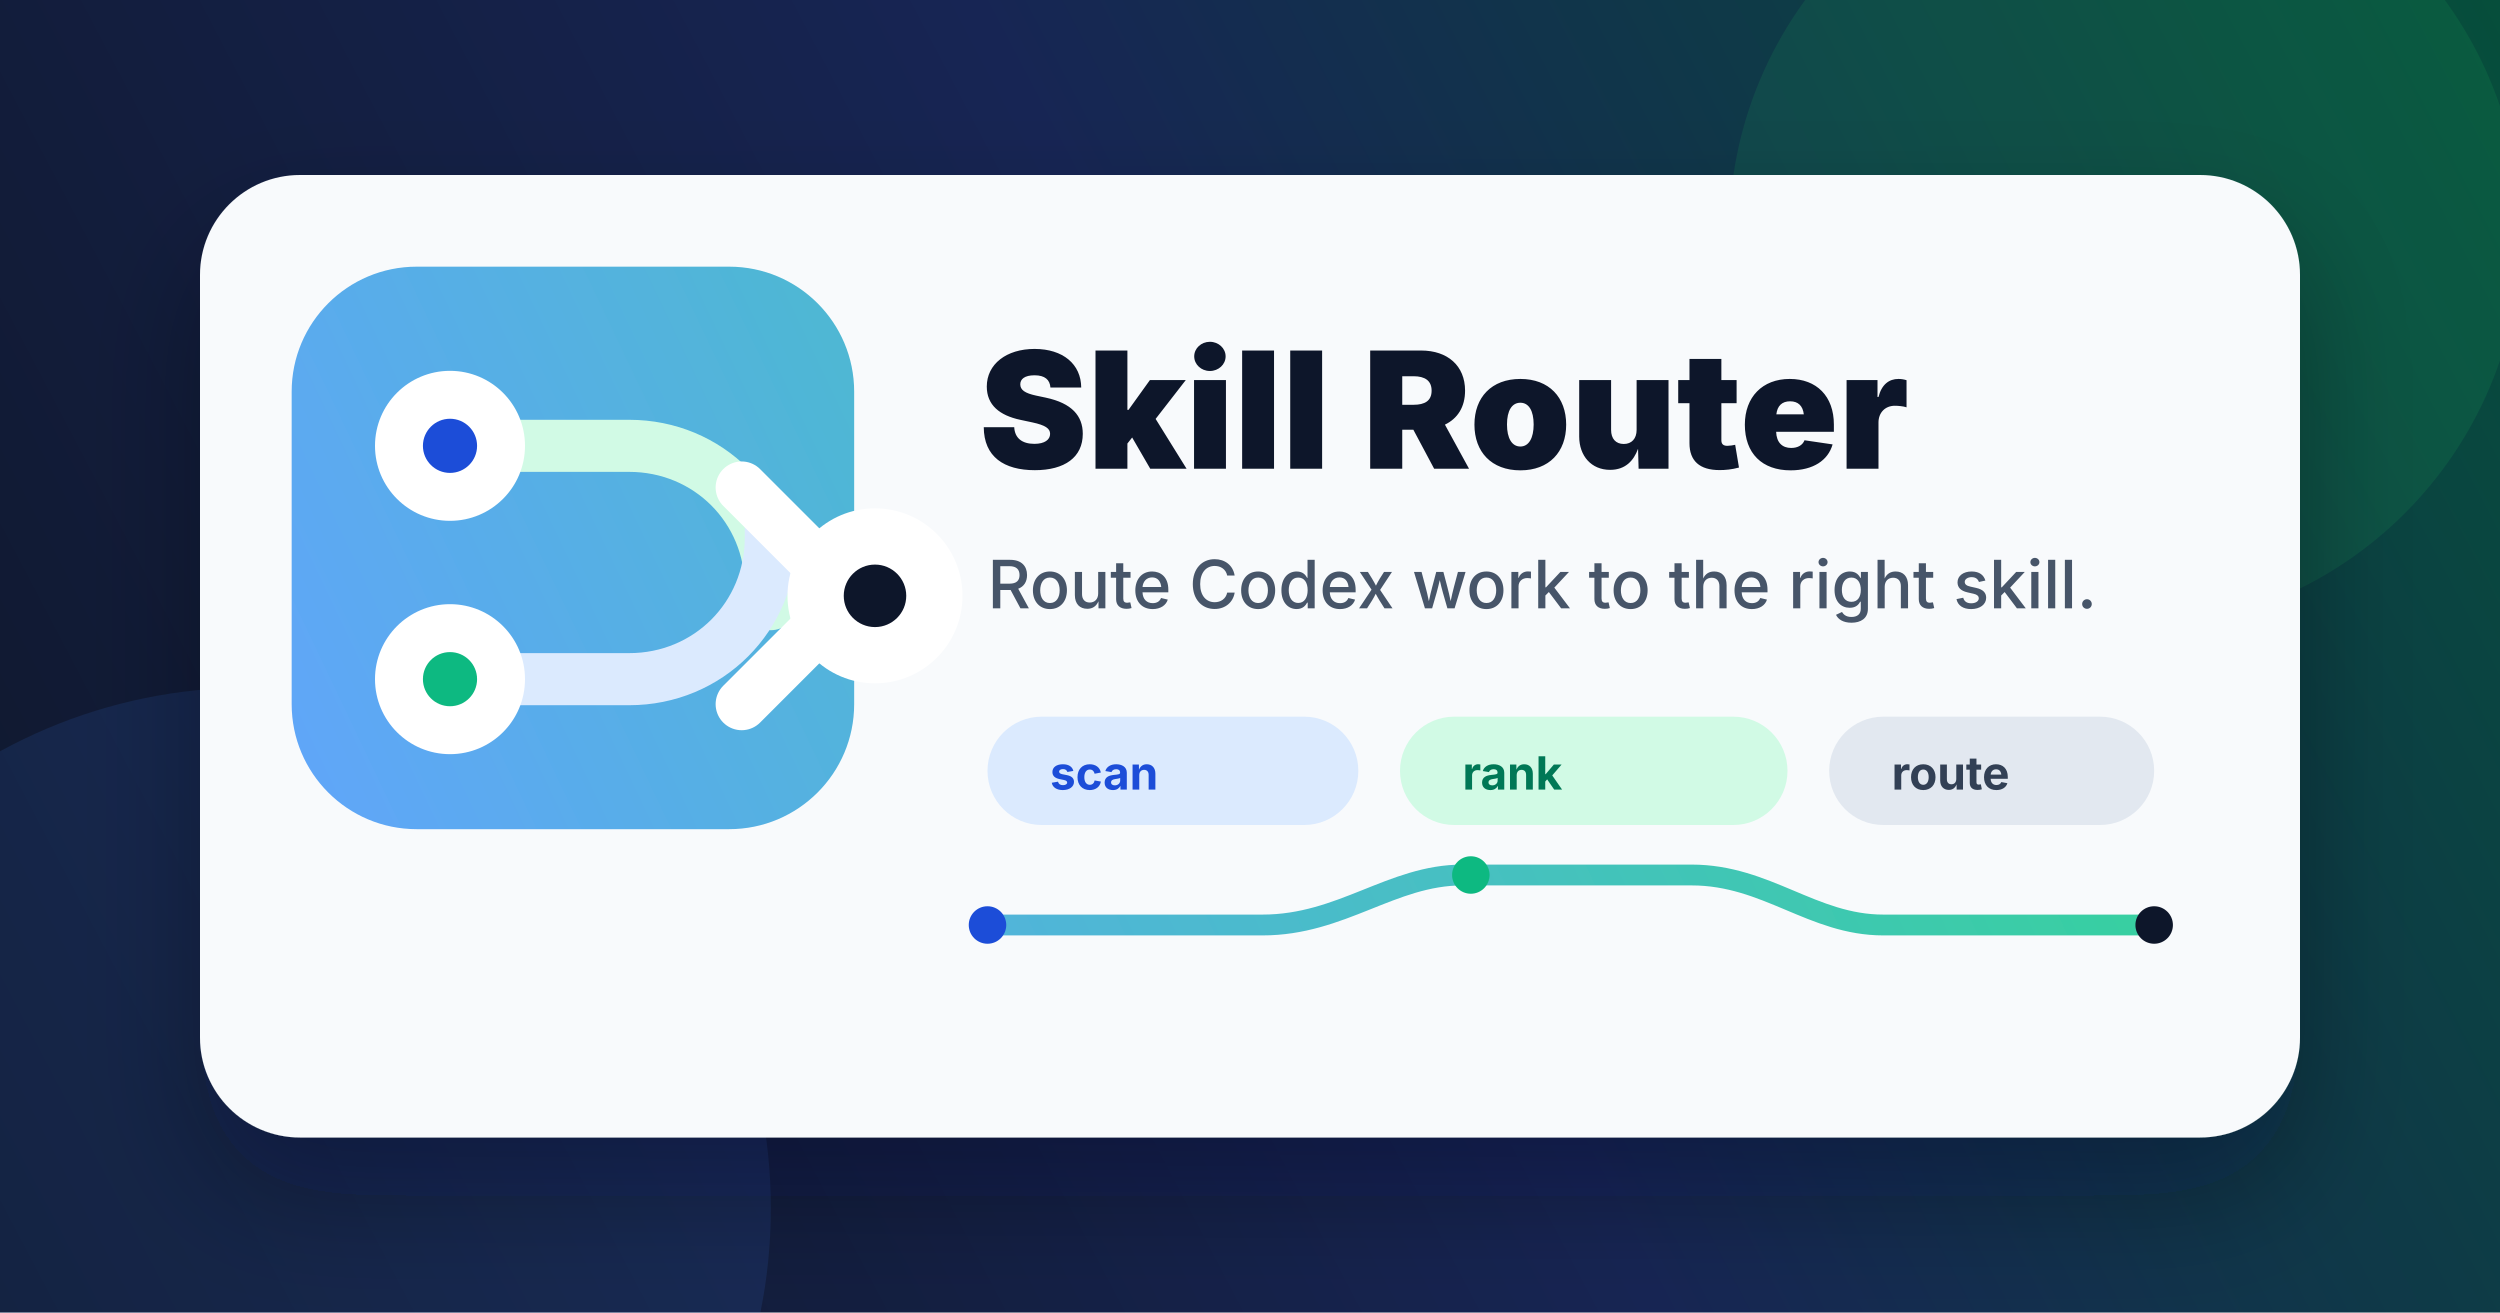
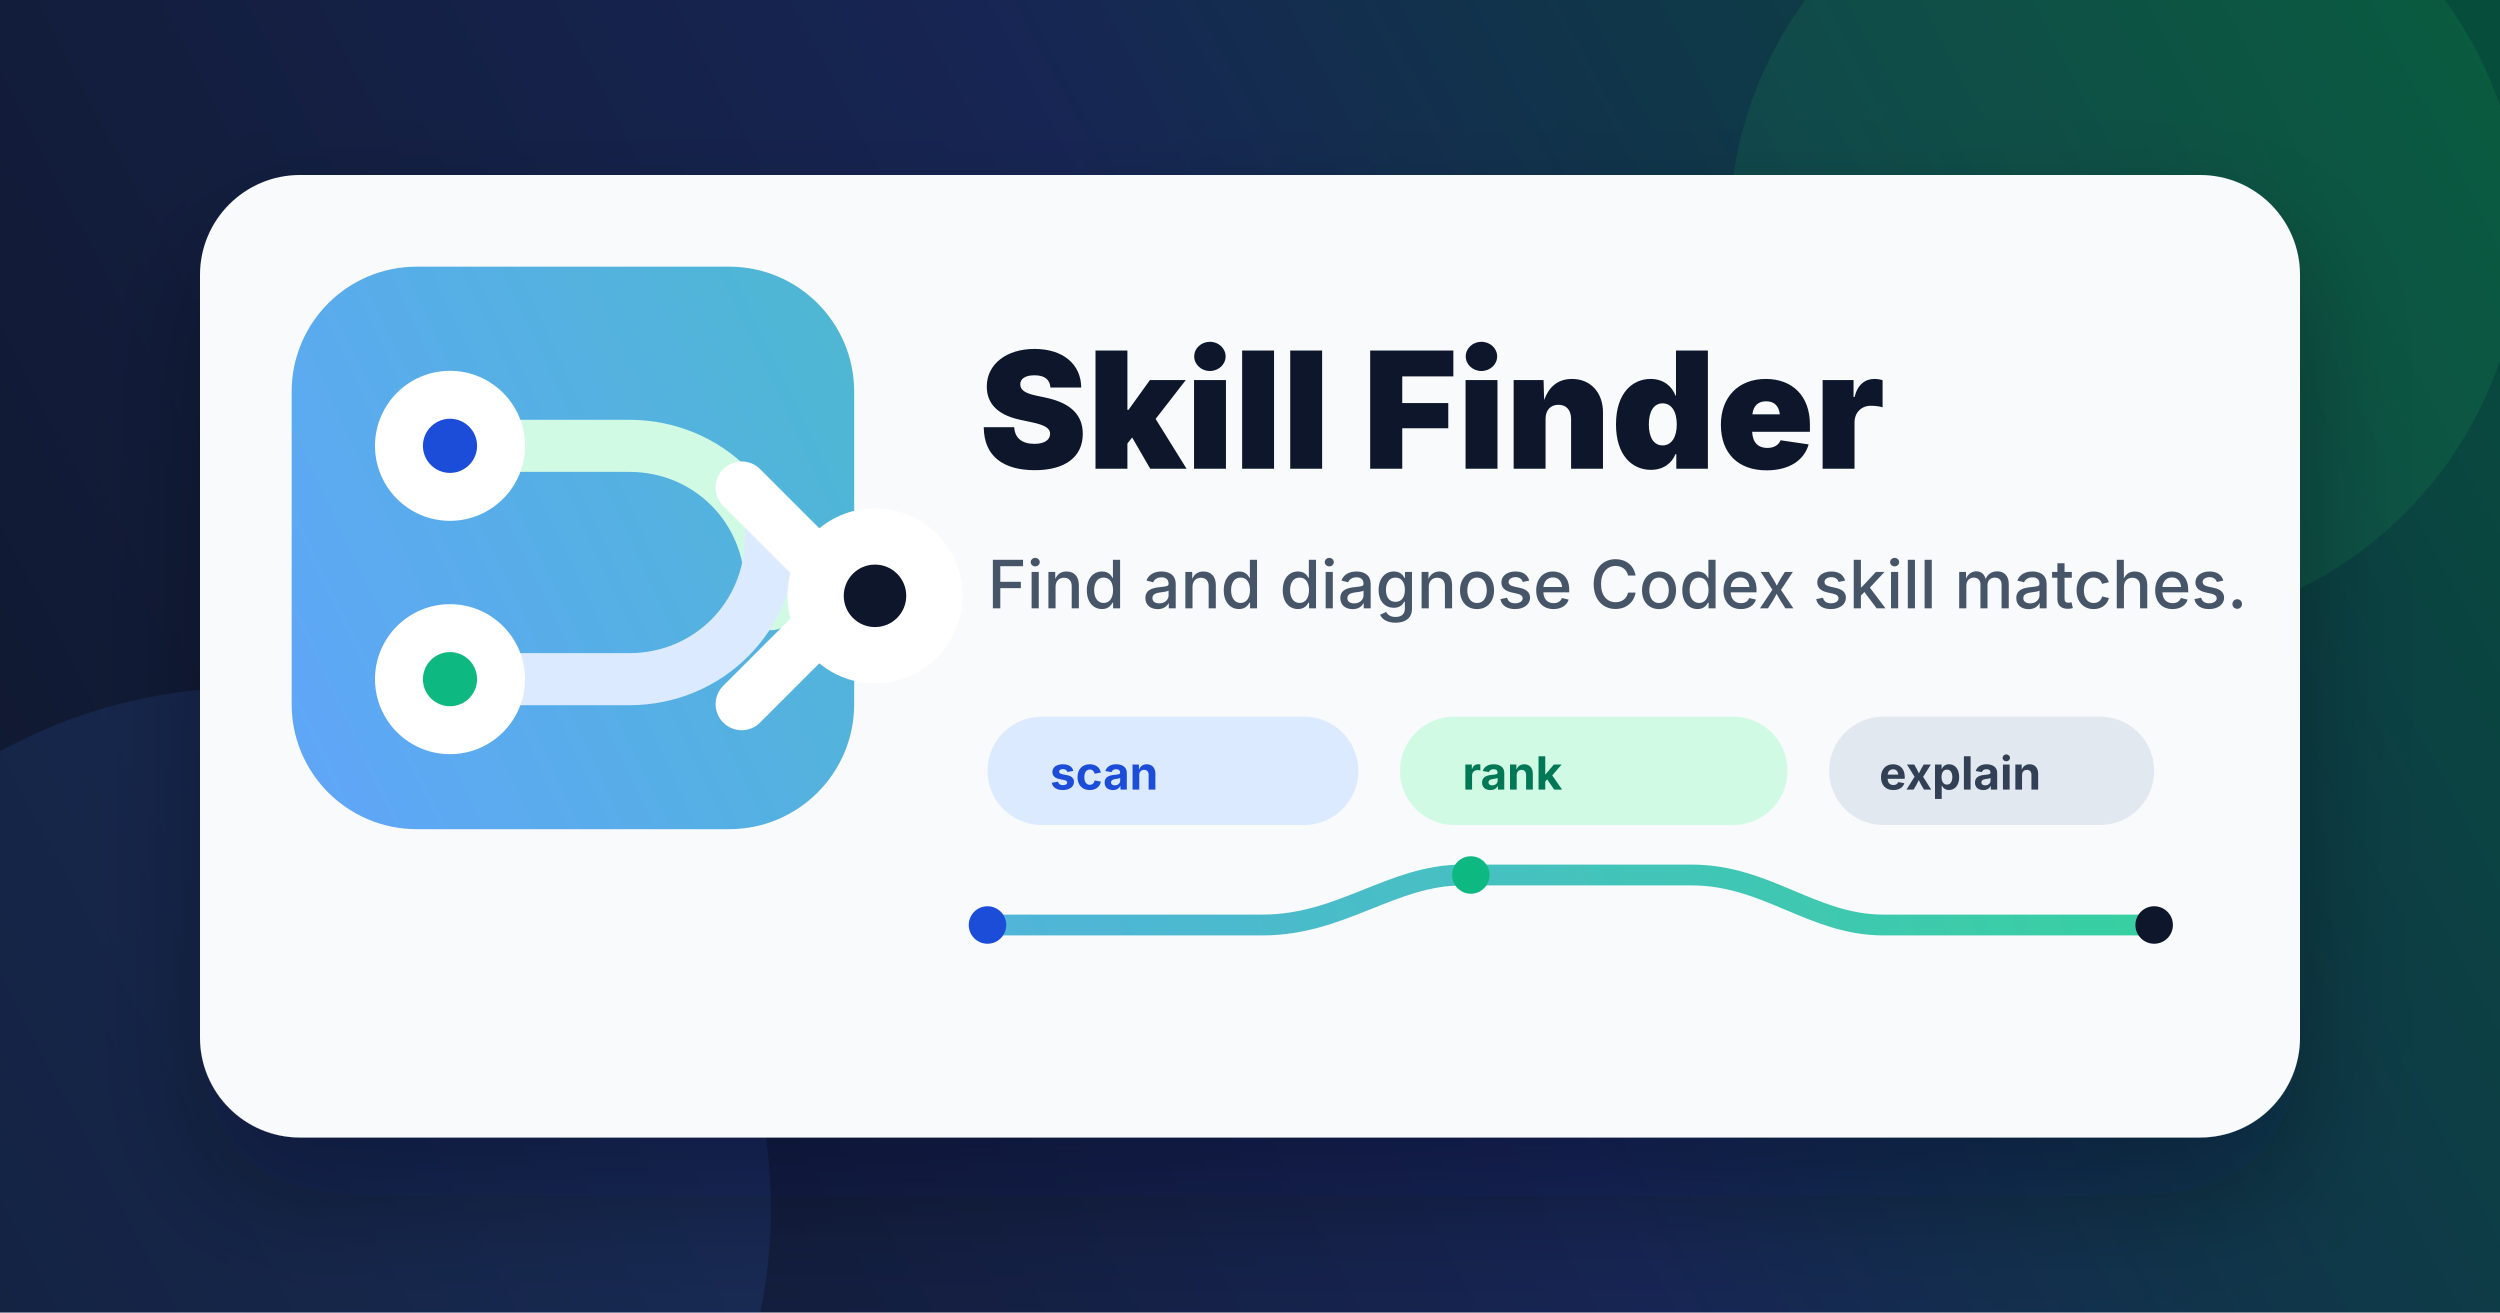
<svg xmlns="http://www.w3.org/2000/svg" viewBox="0 0 1200 630" role="img" aria-labelledby="title desc">
  <defs>
    <linearGradient id="bg" x1="0" y1="630" x2="1200" y2="0" gradientUnits="userSpaceOnUse">
      <stop offset="0" stop-color="#0F172A" />
      <stop offset="0.52" stop-color="#172554" />
      <stop offset="1" stop-color="#064E3B" />
    </linearGradient>
    <linearGradient id="accent" x1="184" y1="492" x2="956" y2="124" gradientUnits="userSpaceOnUse">
      <stop offset="0" stop-color="#60A5FA" />
      <stop offset="1" stop-color="#34D399" />
    </linearGradient>
    <filter id="soft" x="-20%" y="-20%" width="140%" height="140%">
      <feDropShadow dx="0" dy="28" stdDeviation="28" flood-color="#020617" flood-opacity="0.32" />
    </filter>
  </defs>
  <rect width="1200" height="630" fill="url(#bg)" />
  <circle cx="1020" cy="112" r="190" fill="#22C55E" opacity="0.12" />
  <circle cx="120" cy="580" r="250" fill="#3B82F6" opacity="0.12" />
  <g filter="url(#soft)">
    <rect x="96" y="84" width="1008" height="462" rx="48" fill="#F8FAFC" />
    <rect x="140" y="128" width="270" height="270" rx="60" fill="url(#accent)" />
    <path d="M218 214h84c38 0 68 30 68 68v8" fill="none" stroke="#D1FAE5" stroke-width="25" stroke-linecap="round" />
    <path d="M218 326h84c38 0 68-30 68-68v-8" fill="none" stroke="#DBEAFE" stroke-width="25" stroke-linecap="round" />
    <path d="M356 234l52 52-52 52" fill="none" stroke="#FFFFFF" stroke-width="25" stroke-linecap="round" stroke-linejoin="round" />
    <circle cx="216" cy="214" r="36" fill="#FFFFFF" />
    <circle cx="216" cy="326" r="36" fill="#FFFFFF" />
    <circle cx="420" cy="286" r="42" fill="#FFFFFF" />
    <circle cx="216" cy="214" r="13" fill="#1D4ED8" />
    <circle cx="216" cy="326" r="13" fill="#10B981" />
    <circle cx="420" cy="286" r="15" fill="#0F172A" />
-     <text x="470" y="225" fill="#0F172A" font-family="Inter, Segoe UI, Arial, sans-serif" font-size="78" font-weight="850">Skill Router</text>
-     <text x="474" y="292" fill="#475569" font-family="Inter, Segoe UI, Arial, sans-serif" font-size="32" font-weight="500">Route Codex work to the right skill.</text>
+     <text x="470" y="225" fill="#0F172A" font-family="Inter, Segoe UI, Arial, sans-serif" font-size="78" font-weight="850">Skill Finder</text>
+     <text x="474" y="292" fill="#475569" font-family="Inter, Segoe UI, Arial, sans-serif" font-size="32" font-weight="500">Find and diagnose Codex skill matches.</text>
    <rect x="474" y="344" width="178" height="52" rx="26" fill="#DBEAFE" />
    <text x="504" y="379" fill="#1D4ED8" font-family="Inter, Segoe UI, Arial, sans-serif" font-size="22" font-weight="750">scan</text>
    <rect x="672" y="344" width="186" height="52" rx="26" fill="#D1FAE5" />
    <text x="702" y="379" fill="#047857" font-family="Inter, Segoe UI, Arial, sans-serif" font-size="22" font-weight="750">rank</text>
    <rect x="878" y="344" width="156" height="52" rx="26" fill="#E2E8F0" />
-     <text x="908" y="379" fill="#334155" font-family="Inter, Segoe UI, Arial, sans-serif" font-size="22" font-weight="750">route</text>
+     <text x="902" y="379" fill="#334155" font-family="Inter, Segoe UI, Arial, sans-serif" font-size="22" font-weight="750">explain</text>
    <path d="M474 444h132c38 0 62-24 96-24h110c36 0 58 24 92 24h130" fill="none" stroke="url(#accent)" stroke-width="10" stroke-linecap="round" />
    <circle cx="474" cy="444" r="9" fill="#1D4ED8" />
    <circle cx="706" cy="420" r="9" fill="#10B981" />
    <circle cx="1034" cy="444" r="9" fill="#0F172A" />
  </g>
</svg>
